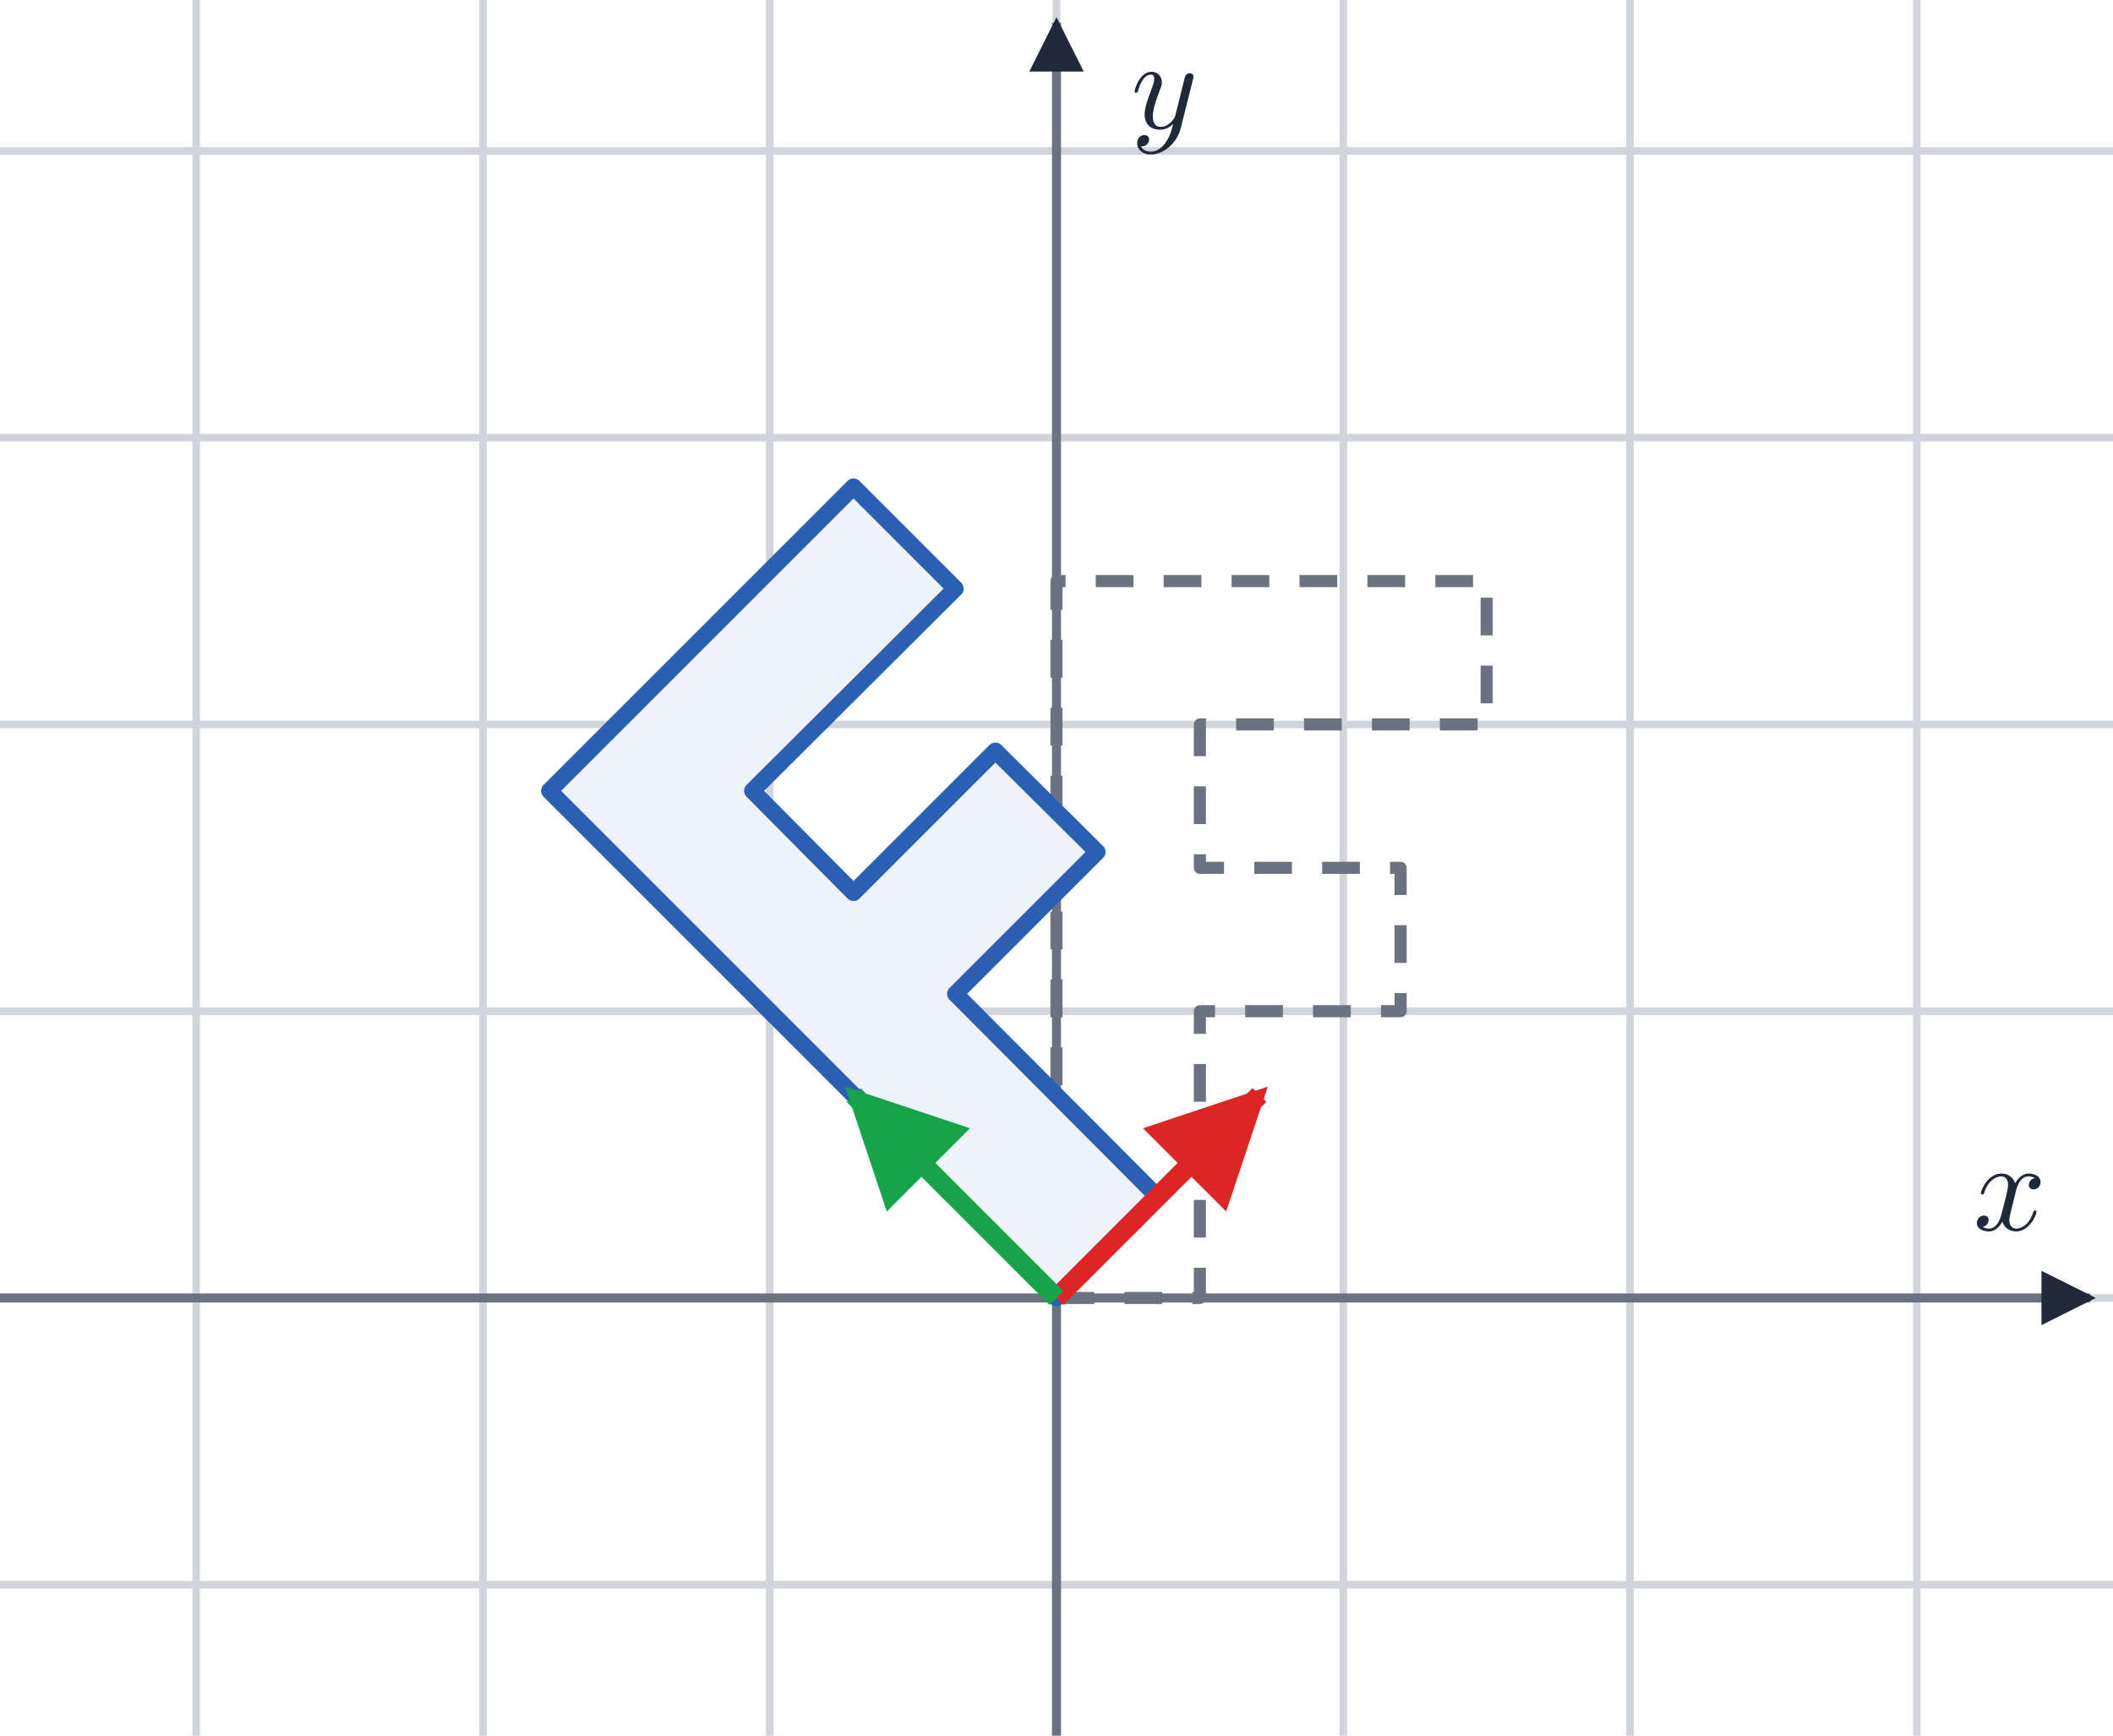
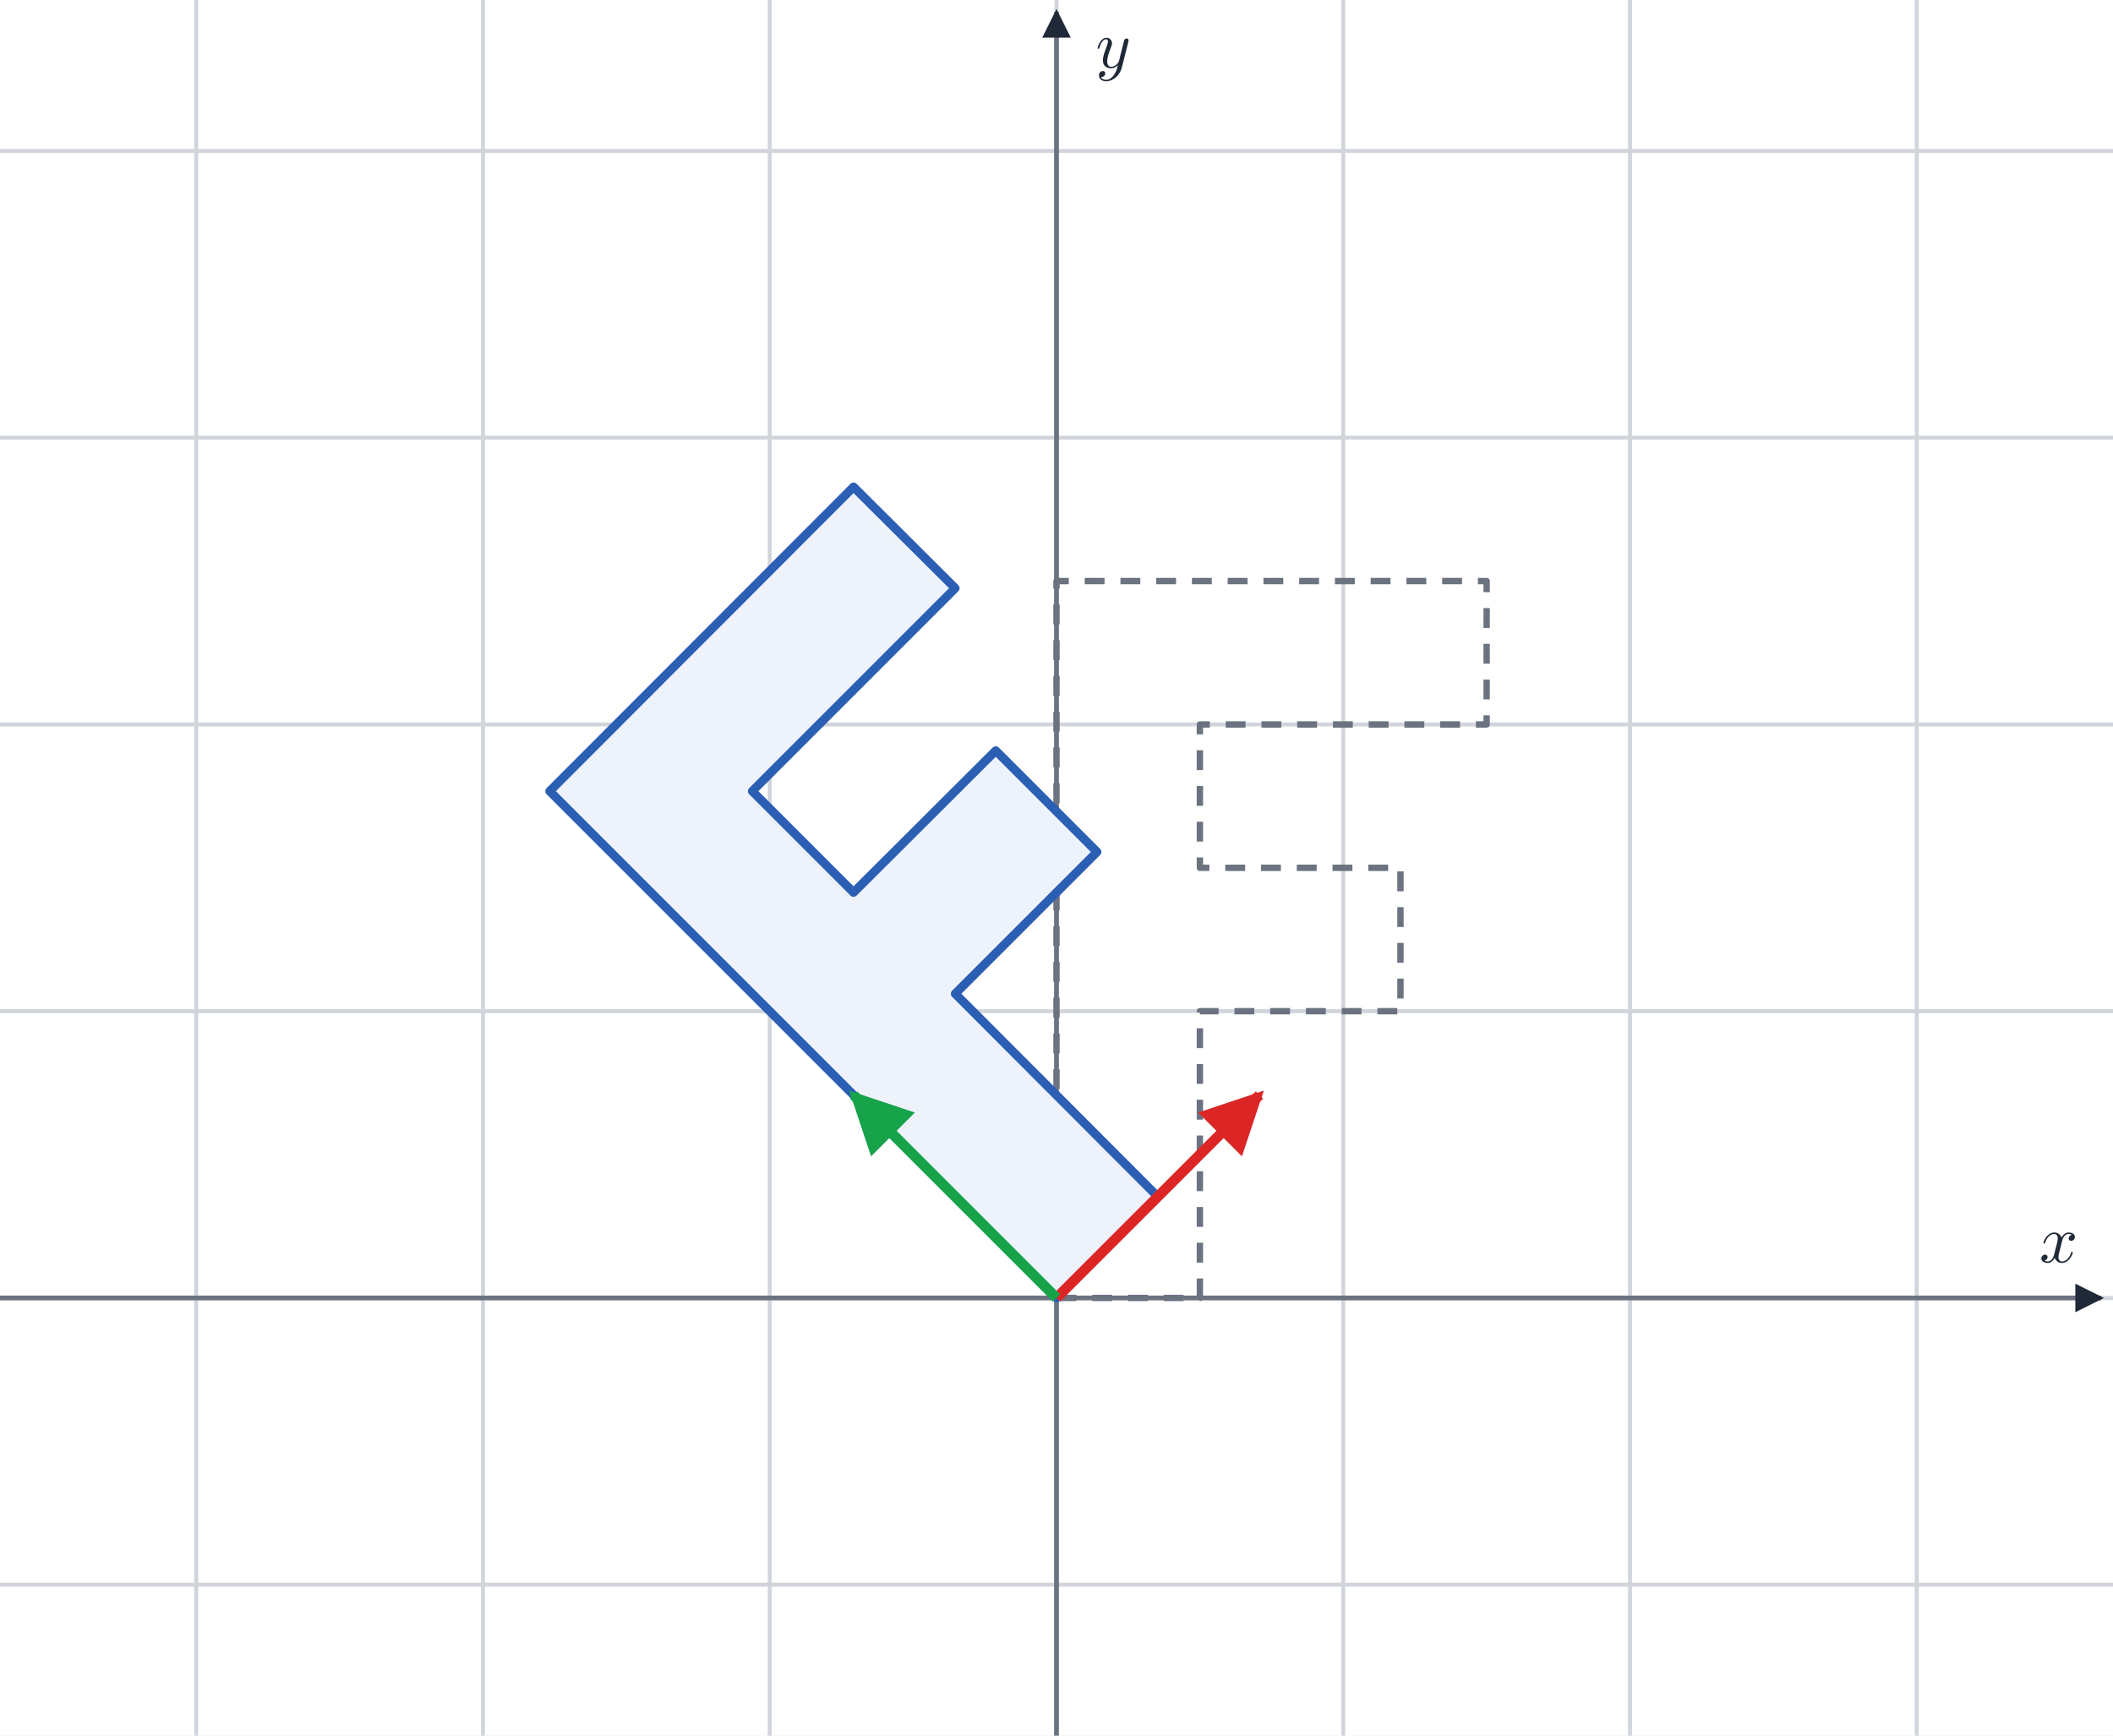
- <svg xmlns="http://www.w3.org/2000/svg" xmlns:xlink="http://www.w3.org/1999/xlink" viewBox="0 0 280 230" width="280" height="230" font-family="IBM Plex Sans, DejaVu Sans, sans-serif">
+ <svg xmlns="http://www.w3.org/2000/svg" xmlns:xlink="http://www.w3.org/1999/xlink" viewBox="0 0 532 437" width="532" height="437" font-family="IBM Plex Sans, DejaVu Sans, sans-serif">
  <defs>
    <marker id="arrow-red" viewBox="0 0 10 10" refX="9" refY="5" markerWidth="6" markerHeight="6" orient="auto-start-reverse">
      <path d="M0,0 L10,5 L0,10 z" fill="#dc2626" />
    </marker>
    <marker id="arrow-green" viewBox="0 0 10 10" refX="9" refY="5" markerWidth="6" markerHeight="6" orient="auto-start-reverse">
      <path d="M0,0 L10,5 L0,10 z" fill="#16a34a" />
    </marker>
    <marker id="arrow-ink" viewBox="0 0 10 10" refX="9" refY="5" markerWidth="6" markerHeight="6" orient="auto-start-reverse">
      <path d="M0,0 L10,5 L0,10 z" fill="#1f2937" />
    </marker>
  </defs>
-   <rect width="280" height="230" fill="#ffffff" />
-   <line x1="-12.0" y1="0" x2="-12.0" y2="230" stroke="#d1d5db" stroke-width="1" />
-   <line x1="0" y1="324.0" x2="280" y2="324.0" stroke="#d1d5db" stroke-width="1" />
-   <line x1="26.0" y1="0" x2="26.0" y2="230" stroke="#d1d5db" stroke-width="1" />
-   <line x1="0" y1="286.0" x2="280" y2="286.0" stroke="#d1d5db" stroke-width="1" />
-   <line x1="64.0" y1="0" x2="64.0" y2="230" stroke="#d1d5db" stroke-width="1" />
-   <line x1="0" y1="248.0" x2="280" y2="248.0" stroke="#d1d5db" stroke-width="1" />
-   <line x1="102.0" y1="0" x2="102.0" y2="230" stroke="#d1d5db" stroke-width="1" />
-   <line x1="0" y1="210.0" x2="280" y2="210.0" stroke="#d1d5db" stroke-width="1" />
-   <line x1="140.0" y1="0" x2="140.0" y2="230" stroke="#d1d5db" stroke-width="1" />
-   <line x1="0" y1="172.0" x2="280" y2="172.0" stroke="#d1d5db" stroke-width="1" />
-   <line x1="178.0" y1="0" x2="178.0" y2="230" stroke="#d1d5db" stroke-width="1" />
-   <line x1="0" y1="134.0" x2="280" y2="134.0" stroke="#d1d5db" stroke-width="1" />
-   <line x1="216.0" y1="0" x2="216.0" y2="230" stroke="#d1d5db" stroke-width="1" />
-   <line x1="0" y1="96.0" x2="280" y2="96.0" stroke="#d1d5db" stroke-width="1" />
-   <line x1="254.0" y1="0" x2="254.0" y2="230" stroke="#d1d5db" stroke-width="1" />
-   <line x1="0" y1="58.0" x2="280" y2="58.0" stroke="#d1d5db" stroke-width="1" />
-   <line x1="292.0" y1="0" x2="292.0" y2="230" stroke="#d1d5db" stroke-width="1" />
-   <line x1="0" y1="20.0" x2="280" y2="20.0" stroke="#d1d5db" stroke-width="1" />
-   <line x1="0" y1="172" x2="277" y2="172" stroke="#6b7280" stroke-width="1.2" marker-end="url(#arrow-ink)" />
-   <line x1="140.0" y1="230" x2="140.0" y2="3" stroke="#6b7280" stroke-width="1.2" marker-end="url(#arrow-ink)" />
-   <g transform="translate(272.00 163.00) scale(1.7) translate(-6.1939 0)" fill="#1f2937" stroke="none">
+   <rect width="532" height="437" fill="#ffffff" />
+   <line x1="-22.8" y1="0" x2="-22.8" y2="437" stroke="#d1d5db" stroke-width="1" />
+   <line x1="0" y1="615.6" x2="532" y2="615.6" stroke="#d1d5db" stroke-width="1" />
+   <line x1="49.4" y1="0" x2="49.4" y2="437" stroke="#d1d5db" stroke-width="1" />
+   <line x1="0" y1="543.4" x2="532" y2="543.4" stroke="#d1d5db" stroke-width="1" />
+   <line x1="121.6" y1="0" x2="121.6" y2="437" stroke="#d1d5db" stroke-width="1" />
+   <line x1="0" y1="471.2" x2="532" y2="471.2" stroke="#d1d5db" stroke-width="1" />
+   <line x1="193.8" y1="0" x2="193.8" y2="437" stroke="#d1d5db" stroke-width="1" />
+   <line x1="0" y1="399.0" x2="532" y2="399.0" stroke="#d1d5db" stroke-width="1" />
+   <line x1="266.0" y1="0" x2="266.0" y2="437" stroke="#d1d5db" stroke-width="1" />
+   <line x1="0" y1="326.8" x2="532" y2="326.8" stroke="#d1d5db" stroke-width="1" />
+   <line x1="338.2" y1="0" x2="338.2" y2="437" stroke="#d1d5db" stroke-width="1" />
+   <line x1="0" y1="254.6" x2="532" y2="254.6" stroke="#d1d5db" stroke-width="1" />
+   <line x1="410.4" y1="0" x2="410.4" y2="437" stroke="#d1d5db" stroke-width="1" />
+   <line x1="0" y1="182.4" x2="532" y2="182.4" stroke="#d1d5db" stroke-width="1" />
+   <line x1="482.6" y1="0" x2="482.6" y2="437" stroke="#d1d5db" stroke-width="1" />
+   <line x1="0" y1="110.2" x2="532" y2="110.2" stroke="#d1d5db" stroke-width="1" />
+   <line x1="554.8" y1="0" x2="554.8" y2="437" stroke="#d1d5db" stroke-width="1" />
+   <line x1="0" y1="38.0" x2="532" y2="38.0" stroke="#d1d5db" stroke-width="1" />
+   <line x1="0" y1="326.8" x2="529" y2="326.8" stroke="#6b7280" stroke-width="1.2" marker-end="url(#arrow-ink)" />
+   <line x1="266.0" y1="437" x2="266.0" y2="3" stroke="#6b7280" stroke-width="1.2" marker-end="url(#arrow-ink)" />
+   <g transform="translate(524.00 317.80) scale(1.7) translate(-6.1939 0)" fill="#1f2937" stroke="none">
    <defs>
      <path id="m1-g0-120" d="M3.328-3.009C3.387-3.268 3.616-4.184 4.314-4.184C4.364-4.184 4.603-4.184 4.812-4.055C4.533-4.005 4.334-3.756 4.334-3.517C4.334-3.357 4.443-3.168 4.712-3.168C4.932-3.168 5.25-3.347 5.25-3.746C5.25-4.264 4.663-4.403 4.324-4.403C3.746-4.403 3.397-3.875 3.278-3.646C3.029-4.304 2.491-4.403 2.202-4.403C1.166-4.403 .598-3.118 .598-2.869C.598-2.77 .697-2.77 .717-2.77C.797-2.77 .827-2.79 .847-2.879C1.186-3.935 1.843-4.184 2.182-4.184C2.371-4.184 2.72-4.095 2.72-3.517C2.72-3.208 2.55-2.54 2.182-1.146C2.022-.528 1.674-.11 1.235-.11C1.176-.11 .946-.11 .737-.239C.986-.289 1.205-.498 1.205-.777C1.205-1.046 .986-1.126 .837-1.126C.538-1.126 .289-.867 .289-.548C.289-.09 .787 .11 1.225 .11C1.883 .11 2.242-.588 2.271-.648C2.391-.279 2.75 .11 3.347 .11C4.374 .11 4.941-1.176 4.941-1.425C4.941-1.524 4.852-1.524 4.822-1.524C4.732-1.524 4.712-1.484 4.692-1.415C4.364-.349 3.686-.11 3.367-.11C2.979-.11 2.819-.428 2.819-.767C2.819-.986 2.879-1.205 2.989-1.644L3.328-3.009Z" />
    </defs>
    <g id="m1-page1">
      <use x="0" y="0" xlink:href="#m1-g0-120" />
    </g>
  </g>
-   <g transform="translate(149.00 17.00) scale(1.7) translate(0.5 0)" fill="#1f2937" stroke="none">
+   <g transform="translate(275.00 17.00) scale(1.7) translate(0.5 0)" fill="#1f2937" stroke="none">
    <defs>
      <path id="m2-g0-121" d="M4.842-3.796C4.882-3.935 4.882-3.955 4.882-4.025C4.882-4.204 4.742-4.294 4.593-4.294C4.493-4.294 4.334-4.234 4.244-4.085C4.224-4.035 4.144-3.726 4.105-3.547C4.035-3.288 3.965-3.019 3.905-2.75L3.457-.956C3.417-.807 2.989-.11 2.331-.11C1.823-.11 1.714-.548 1.714-.917C1.714-1.375 1.883-1.993 2.222-2.869C2.381-3.278 2.421-3.387 2.421-3.587C2.421-4.035 2.102-4.403 1.604-4.403C.658-4.403 .289-2.959 .289-2.869C.289-2.77 .389-2.77 .408-2.77C.508-2.77 .518-2.79 .568-2.949C.837-3.885 1.235-4.184 1.574-4.184C1.654-4.184 1.823-4.184 1.823-3.866C1.823-3.616 1.724-3.357 1.654-3.168C1.255-2.112 1.076-1.544 1.076-1.076C1.076-.189 1.704 .11 2.291 .11C2.68 .11 3.019-.06 3.298-.339C3.168 .179 3.049 .667 2.65 1.196C2.391 1.534 2.012 1.823 1.554 1.823C1.415 1.823 .966 1.793 .797 1.405C.956 1.405 1.086 1.405 1.225 1.285C1.325 1.196 1.425 1.066 1.425 .877C1.425 .568 1.156 .528 1.056 .528C.827 .528 .498 .687 .498 1.176C.498 1.674 .936 2.042 1.554 2.042C2.58 2.042 3.606 1.136 3.885 .01L4.842-3.796Z" />
    </defs>
    <g id="m2-page1">
      <use x="0" y="0" xlink:href="#m2-g0-121" />
    </g>
  </g>
-   <polygon points="140.0,172.0 159.0,172.0 159.0,134.0 185.6,134.0 185.6,115.0 159.0,115.0 159.0,96.0 197.0,96.0 197.0,77.0 140.0,77.0" fill="none" stroke="#6b7280" stroke-width="1.6" stroke-linejoin="round" stroke-dasharray="5 4" />
-   <polygon points="140.0,172.0 153.4,158.6 126.6,131.7 145.4,112.9 131.9,99.5 113.1,118.3 99.7,104.8 126.6,78.0 113.1,64.5 72.8,104.8" fill="#eef3fb" stroke="#2b5fb4" stroke-width="2.2" stroke-linejoin="round" />
-   <line x1="140.0" y1="172.0" x2="166.9" y2="145.1" stroke="#dc2626" stroke-width="2.6" marker-end="url(#arrow-red)" />
-   <line x1="140.0" y1="172.0" x2="113.1" y2="145.1" stroke="#16a34a" stroke-width="2.6" marker-end="url(#arrow-green)" />
+   <polygon points="266.0,326.8 302.1,326.8 302.1,254.6 352.6,254.6 352.6,218.5 302.1,218.5 302.1,182.4 374.3,182.4 374.3,146.3 266.0,146.3" fill="none" stroke="#6b7280" stroke-width="1.6" stroke-linejoin="round" stroke-dasharray="5 4" />
+   <polygon points="266.0,326.8 291.5,301.3 240.5,250.2 276.2,214.5 250.7,189.0 214.9,224.7 189.4,199.2 240.5,148.1 214.9,122.6 138.4,199.2" fill="#eef3fb" stroke="#2b5fb4" stroke-width="2.2" stroke-linejoin="round" />
+   <line x1="266.0" y1="326.8" x2="317.1" y2="275.7" stroke="#dc2626" stroke-width="2.6" marker-end="url(#arrow-red)" />
+   <line x1="266.0" y1="326.8" x2="214.9" y2="275.7" stroke="#16a34a" stroke-width="2.6" marker-end="url(#arrow-green)" />
</svg>
